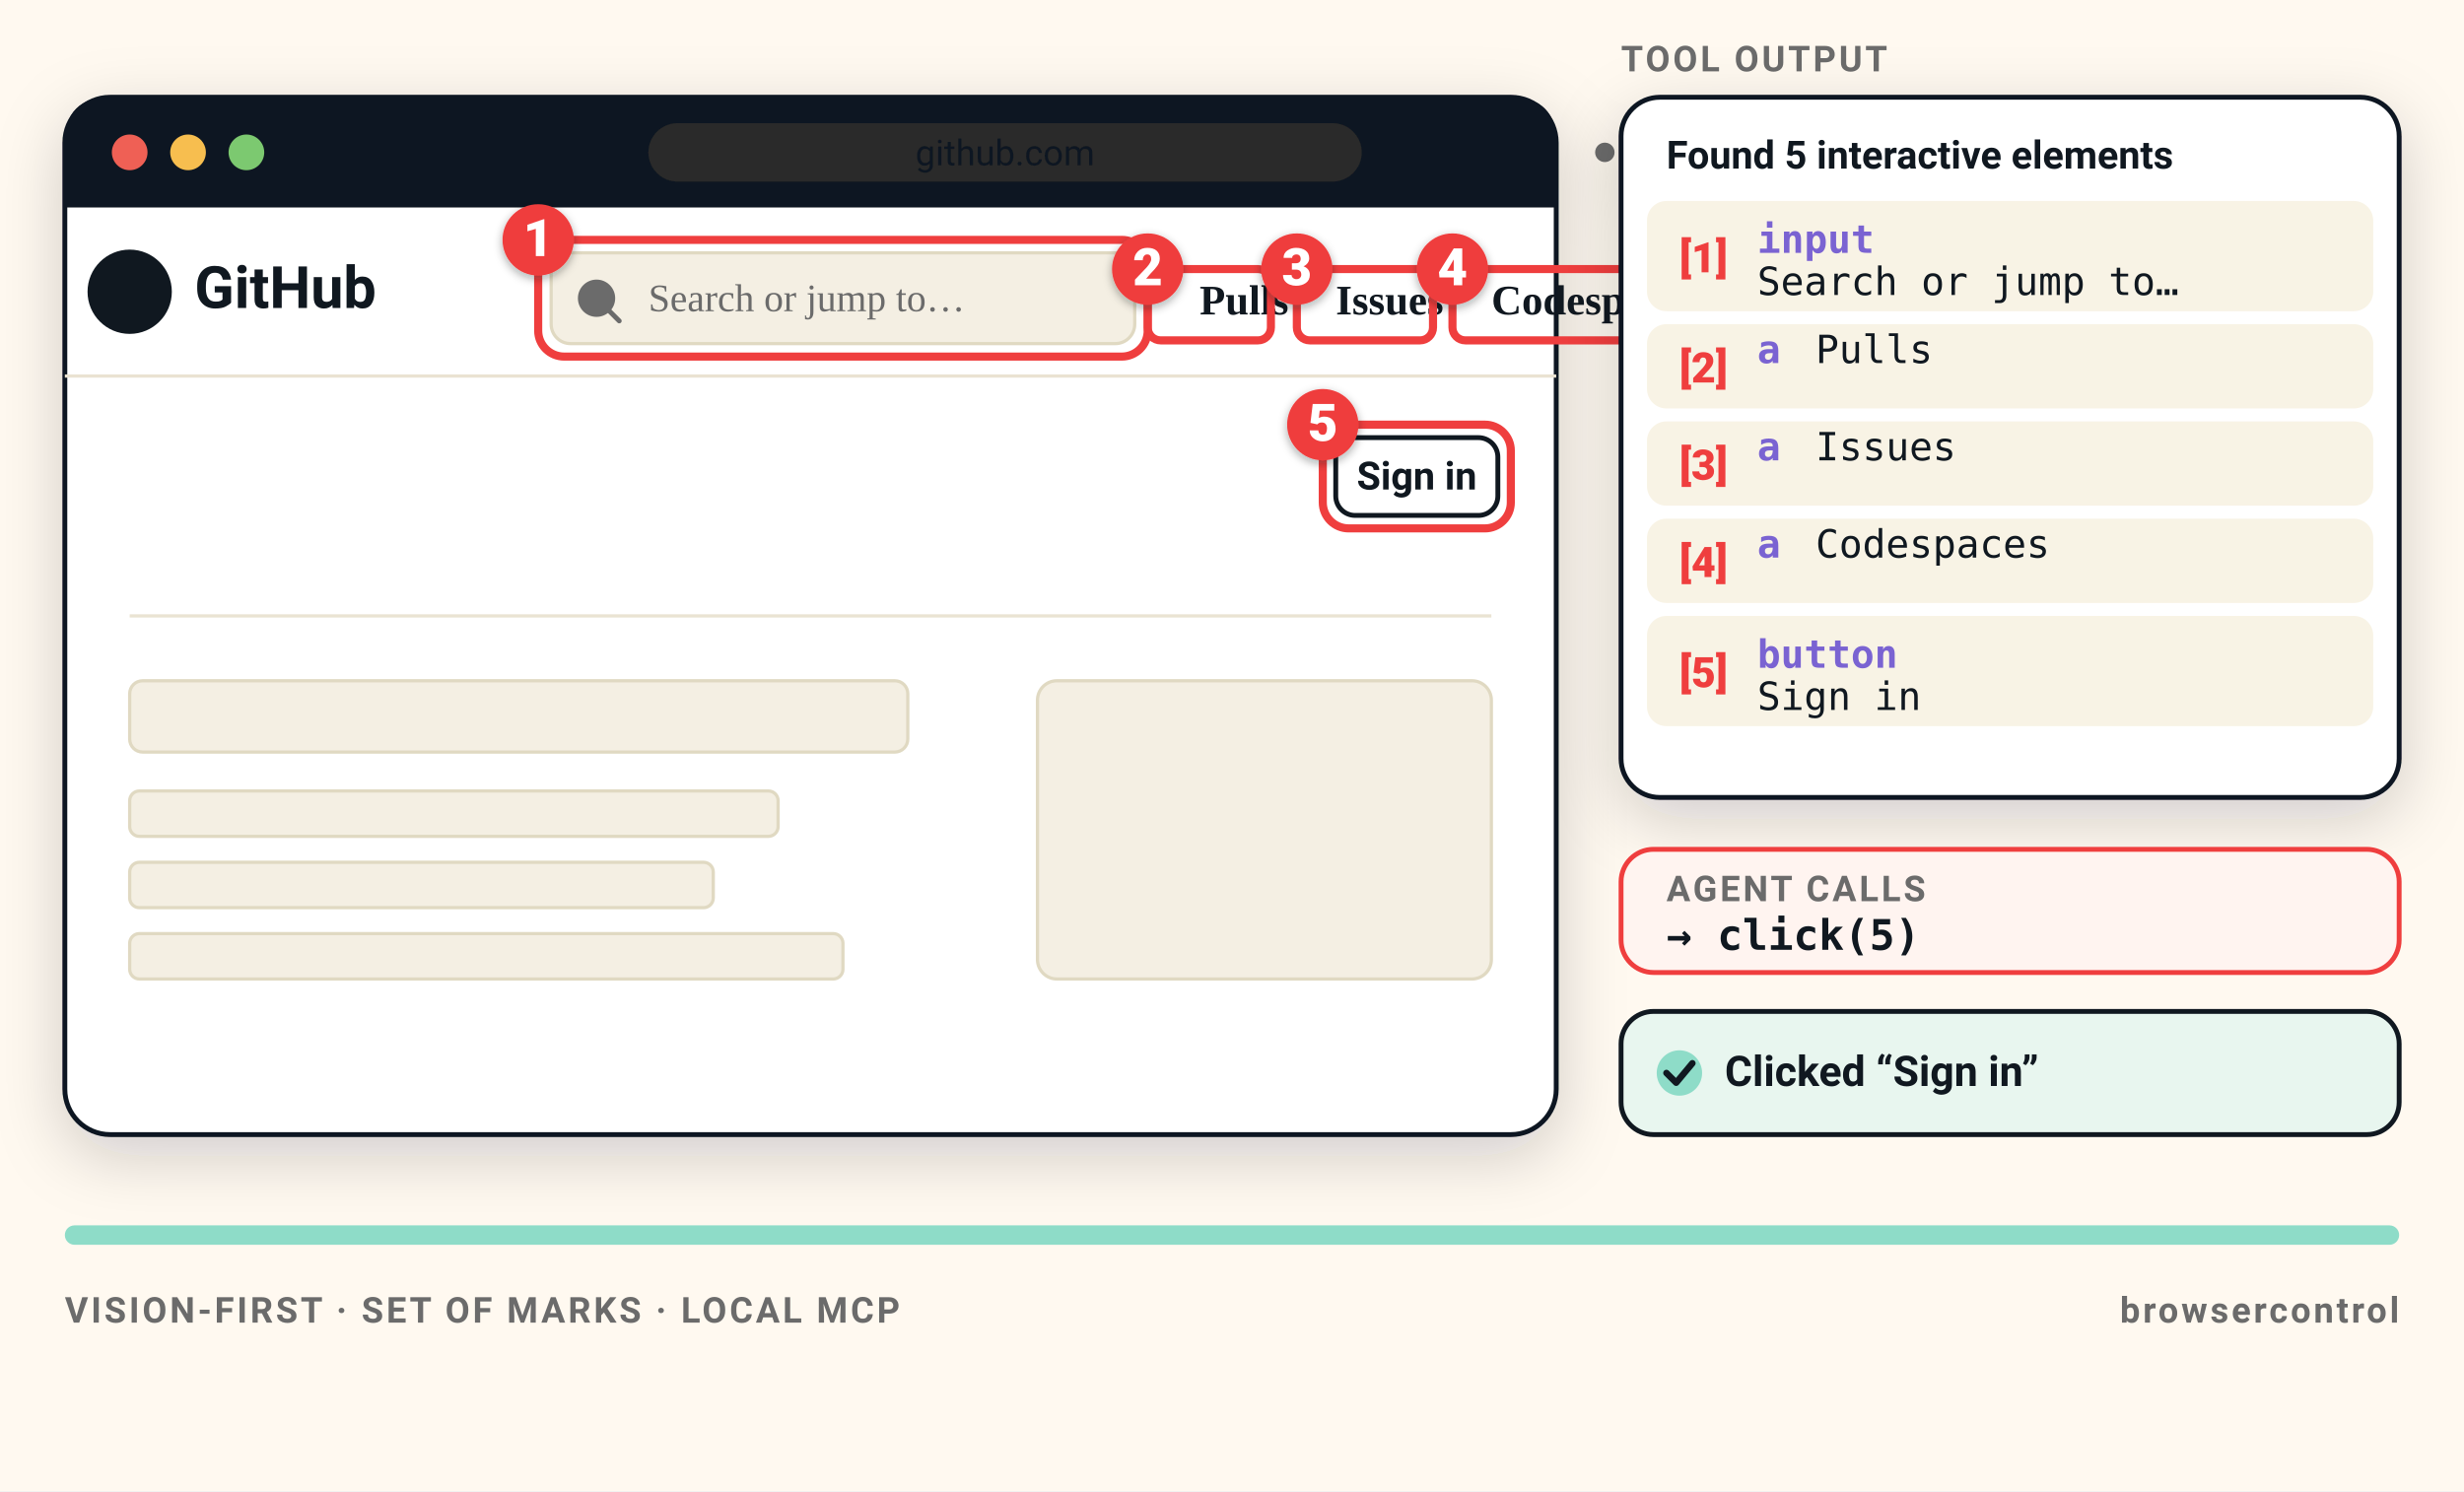
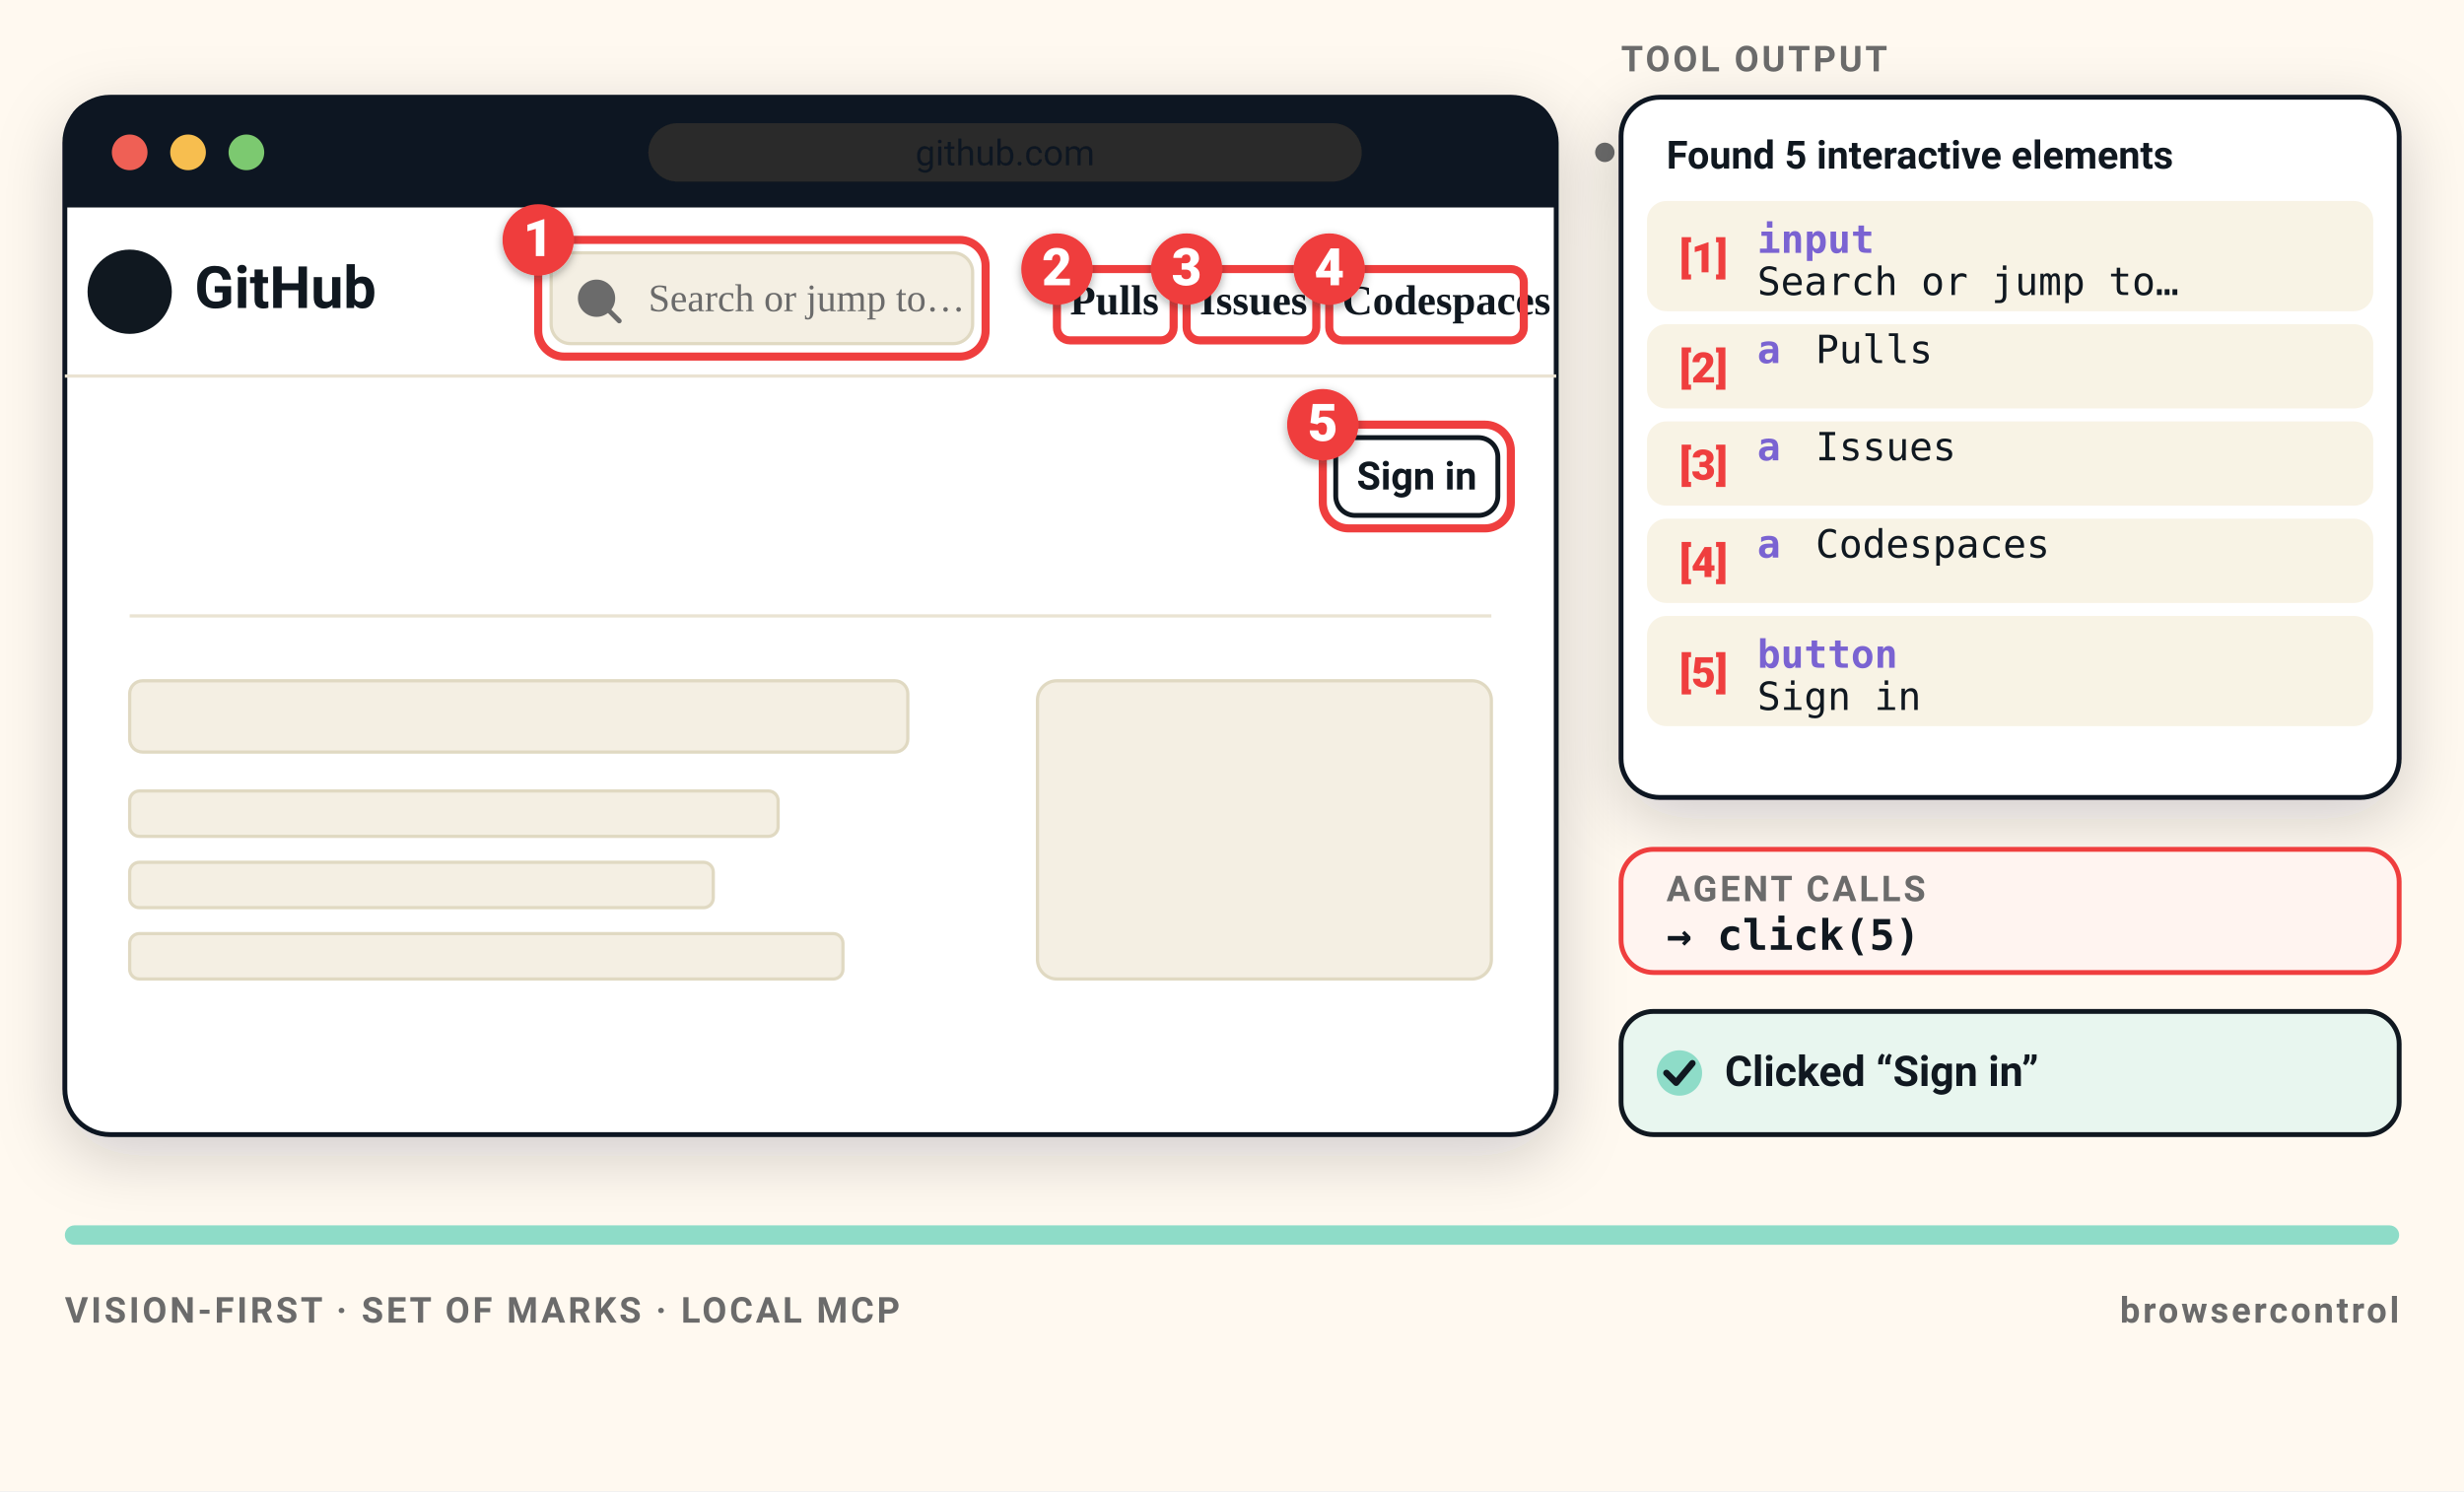
<svg xmlns="http://www.w3.org/2000/svg" viewBox="0 0 760 460" role="img" aria-labelledby="demo-title demo-desc" class="bc-demo">
  <defs>
    <filter id="bc-card-shadow" x="-10%" y="-10%" width="120%" height="130%">
      <feDropShadow dx="0" dy="6" stdDeviation="10" flood-color="#101820" flood-opacity="0.18" />
    </filter>
    <filter id="bc-chip-shadow" x="-20%" y="-20%" width="140%" height="140%">
      <feDropShadow dx="0" dy="1" stdDeviation="1.5" flood-color="#101820" flood-opacity="0.35" />
    </filter>
  </defs>
  <style>
    .bc-demo-bg         { fill: #FFF9F0; }
    .bc-card            { fill: #FFFFFF; stroke: #101820; stroke-width: 1.5; }
    .bc-card-titlebar   { fill: #101820; }
    .bc-urlbar          { fill: #2A2A2A; }
    .bc-divider         { stroke: #EAE3D2; stroke-width: 1; }
    .bc-text            { fill: #101820; font-family: -apple-system, BlinkMacSystemFont, "Segoe UI", Roboto, system-ui, sans-serif; }
    .bc-muted           { fill: #6B6B6B; }
    .bc-mark-box        { fill: none; stroke: #EF3E3E; stroke-width: 2.5; }
    .bc-mark-chip       { fill: #EF3E3E; }
    .bc-mark-num        { fill: #FFFFFF; font-family: -apple-system, BlinkMacSystemFont, "Segoe UI", Roboto, system-ui, sans-serif; font-weight: 800; font-size: 16px; }
    .bc-link            { fill: #101820; }
    .bc-search-bg       { fill: #F4EFE3; stroke: #E0D9C2; stroke-width: 1; }
    .bc-search-icon     { fill: #6B6B6B; }
    .bc-cta             { fill: #FFFFFF; stroke: #101820; stroke-width: 1.5; }
    .bc-tab-active      { fill: #101820; }
    .bc-tab-line        { stroke: #101820; stroke-width: 2.5; stroke-linecap: round; }
    .bc-list-bg         { fill: #FFFFFF; stroke: #101820; stroke-width: 1.5; }
    .bc-list-row        { fill: #F8F3E5; }
    .bc-list-row-num    { fill: #EF3E3E; font-family: -apple-system, BlinkMacSystemFont, "Segoe UI", Roboto, system-ui, sans-serif; font-weight: 800; font-size: 13px; }
    .bc-list-row-type   { fill: #7A63D2; font-family: ui-monospace, "SF Mono", Menlo, Consolas, monospace; font-size: 12px; font-weight: 700; }
    .bc-list-row-label  { fill: #101820; font-family: ui-monospace, "SF Mono", Menlo, Consolas, monospace; font-size: 12px; }
    .bc-action-card     { fill: #FFF4F0; stroke: #EF3E3E; stroke-width: 1.5; }
    .bc-action-mono     { fill: #101820; font-family: ui-monospace, "SF Mono", Menlo, Consolas, monospace; font-size: 13px; font-weight: 700; }
    .bc-result-card     { fill: #E8F6EF; stroke: #101820; stroke-width: 1.5; }
    .bc-result-text     { fill: #101820; font-family: -apple-system, BlinkMacSystemFont, "Segoe UI", Roboto, system-ui, sans-serif; font-weight: 600; font-size: 13px; }
    .bc-brand-strip     { fill: #8EDCC8; }
    .bc-foot-label      { fill: #6B6B6B; font-family: -apple-system, BlinkMacSystemFont, "Segoe UI", Roboto, system-ui, sans-serif; font-size: 11px; font-weight: 700; letter-spacing: 0.08em; }
    @media (prefers-color-scheme: dark) {
      .bc-demo-bg         { fill: #0F1620; }
      .bc-card            { fill: #1A2330; stroke: #E5E5E5; }
      .bc-card-titlebar   { fill: #050B12; }
      .bc-urlbar          { fill: #1F2A38; }
      .bc-divider         { stroke: #2A3543; }
      .bc-text            { fill: #F4EFE3; }
      .bc-muted           { fill: #98A2B3; }
      .bc-link            { fill: #F4EFE3; }
      .bc-search-bg       { fill: #243044; stroke: #2F3D52; }
      .bc-search-icon     { fill: #98A2B3; }
      .bc-cta             { fill: #1A2330; stroke: #E5E5E5; }
      .bc-tab-active      { fill: #F4EFE3; }
      .bc-tab-line        { stroke: #F4EFE3; }
      .bc-list-bg         { fill: #1A2330; stroke: #E5E5E5; }
      .bc-list-row        { fill: #243044; }
      .bc-list-row-label  { fill: #F4EFE3; }
      .bc-action-card     { fill: #2A1A1A; }
      .bc-action-mono     { fill: #FFD2CB; }
      .bc-result-card     { fill: #1F3A2E; stroke: #E5E5E5; }
      .bc-result-text     { fill: #F4EFE3; }
      .bc-foot-label      { fill: #98A2B3; }
    }
  </style>
  <rect class="bc-demo-bg" width="760" height="460" />
  <g filter="url(#bc-card-shadow)">
    <rect class="bc-card" x="20" y="30" width="460" height="320" rx="14" />
    <path class="bc-card-titlebar" d="M 20 44 Q 20 30 34 30 L 466 30 Q 480 30 480 44 L 480 64 L 20 64 Z" />
    <circle cx="40" cy="47" r="5.5" fill="#EF6055" />
    <circle cx="58" cy="47" r="5.5" fill="#F7BE4F" />
    <circle cx="76" cy="47" r="5.5" fill="#7BC96F" />
    <rect class="bc-urlbar" x="200" y="38" width="220" height="18" rx="9" />
    <text class="bc-text" x="310" y="51" font-size="11" text-anchor="middle" fill="#F4EFE3">github.com</text>
    <circle cx="495" cy="47" r="3" fill="#6B6B6B" />
    <circle cx="507" cy="47" r="3" fill="#6B6B6B" />
  </g>
  <line class="bc-divider" x1="20" y1="116" x2="480" y2="116" />
  <g transform="translate(40,90)">
    <circle class="bc-text" cx="0" cy="0" r="13" />
    <text class="bc-text" x="20" y="5" font-size="18" font-weight="700">GitHub</text>
  </g>
-   <rect class="bc-search-bg" x="170" y="78" width="180" height="28" rx="6" />
+   <rect class="bc-search-bg" x="170" y="78" width="130" height="28" rx="6" />
  <g transform="translate(184,92)">
    <circle class="bc-search-icon" cx="0" cy="0" r="5" fill="none" stroke="#6B6B6B" stroke-width="1.5" />
    <line class="bc-search-icon" x1="3.5" y1="3.5" x2="7" y2="7" stroke="#6B6B6B" stroke-width="1.5" stroke-linecap="round" />
  </g>
-   <text class="bc-muted" x="200" y="96" font-size="12">Search or jump to…</text>
-   <text class="bc-link" x="370" y="97" font-size="13" font-weight="600">Pulls</text>
-   <text class="bc-link" x="412" y="97" font-size="13" font-weight="600">Issues</text>
-   <text class="bc-link" x="460" y="97" font-size="13" font-weight="600">Codespaces</text>
+   <text class="bc-muted" x="200" y="96" font-size="12" textLength="92" lengthAdjust="spacingAndGlyphs">Search or jump to…</text>
+   <text class="bc-link" x="330" y="97" font-size="13" font-weight="600" textLength="28" lengthAdjust="spacingAndGlyphs">Pulls</text>
+   <text class="bc-link" x="370" y="97" font-size="13" font-weight="600" textLength="32" lengthAdjust="spacingAndGlyphs">Issues</text>
+   <text class="bc-link" x="414" y="97" font-size="13" font-weight="600" textLength="52" lengthAdjust="spacingAndGlyphs">Codespaces</text>
  <rect class="bc-cta" x="412" y="135" width="50" height="24" rx="6" />
  <text class="bc-text" x="437" y="151" font-size="12" font-weight="600" text-anchor="middle">Sign in</text>
  <line class="bc-divider" x1="40" y1="190" x2="460" y2="190" />
  <rect class="bc-search-bg" x="40" y="210" width="240" height="22" rx="4" />
  <rect class="bc-search-bg" x="40" y="244" width="200" height="14" rx="3" />
  <rect class="bc-search-bg" x="40" y="266" width="180" height="14" rx="3" />
  <rect class="bc-search-bg" x="40" y="288" width="220" height="14" rx="3" />
  <rect class="bc-search-bg" x="320" y="210" width="140" height="92" rx="6" />
-   <rect class="bc-mark-box" x="166" y="74" width="188" height="36" rx="8" />
-   <rect class="bc-mark-box" x="354" y="83" width="38" height="22" rx="4" />
-   <rect class="bc-mark-box" x="400" y="83" width="42" height="22" rx="4" />
-   <rect class="bc-mark-box" x="448" y="83" width="74" height="22" rx="4" />
+   <rect class="bc-mark-box" x="166" y="74" width="138" height="36" rx="8" />
+   <rect class="bc-mark-box" x="326" y="83" width="36" height="22" rx="4" />
+   <rect class="bc-mark-box" x="366" y="83" width="40" height="22" rx="4" />
+   <rect class="bc-mark-box" x="410" y="83" width="60" height="22" rx="4" />
  <rect class="bc-mark-box" x="408" y="131" width="58" height="32" rx="8" />
  <g filter="url(#bc-chip-shadow)">
    <circle class="bc-mark-chip" cx="166" cy="74" r="11" />
    <text class="bc-mark-num" x="166" y="79" text-anchor="middle">1</text>
-     <circle class="bc-mark-chip" cx="354" cy="83" r="11" />
-     <text class="bc-mark-num" x="354" y="88" text-anchor="middle">2</text>
-     <circle class="bc-mark-chip" cx="400" cy="83" r="11" />
-     <text class="bc-mark-num" x="400" y="88" text-anchor="middle">3</text>
-     <circle class="bc-mark-chip" cx="448" cy="83" r="11" />
-     <text class="bc-mark-num" x="448" y="88" text-anchor="middle">4</text>
+     <circle class="bc-mark-chip" cx="326" cy="83" r="11" />
+     <text class="bc-mark-num" x="326" y="88" text-anchor="middle">2</text>
+     <circle class="bc-mark-chip" cx="366" cy="83" r="11" />
+     <text class="bc-mark-num" x="366" y="88" text-anchor="middle">3</text>
+     <circle class="bc-mark-chip" cx="410" cy="83" r="11" />
+     <text class="bc-mark-num" x="410" y="88" text-anchor="middle">4</text>
    <circle class="bc-mark-chip" cx="408" cy="131" r="11" />
    <text class="bc-mark-num" x="408" y="136" text-anchor="middle">5</text>
  </g>
  <text class="bc-foot-label" x="500" y="22" text-anchor="start">TOOL OUTPUT</text>
  <g filter="url(#bc-card-shadow)">
    <rect class="bc-list-bg" x="500" y="30" width="240" height="216" rx="12" />
  </g>
  <text class="bc-text" x="514" y="52" font-size="12" font-weight="700">Found 5 interactive elements</text>
  <rect class="bc-list-row" x="508" y="62" width="224" height="34" rx="6" />
  <text class="bc-list-row-num" x="518" y="84">[1]</text>
  <text class="bc-list-row-type" x="542" y="78">input</text>
  <text class="bc-list-row-label" x="542" y="91">Search or jump to…</text>
  <rect class="bc-list-row" x="508" y="100" width="224" height="26" rx="6" />
  <text class="bc-list-row-num" x="518" y="118">[2]</text>
  <text class="bc-list-row-type" x="542" y="112">a</text>
  <text class="bc-list-row-label" x="560" y="112">Pulls</text>
  <rect class="bc-list-row" x="508" y="130" width="224" height="26" rx="6" />
  <text class="bc-list-row-num" x="518" y="148">[3]</text>
  <text class="bc-list-row-type" x="542" y="142">a</text>
  <text class="bc-list-row-label" x="560" y="142">Issues</text>
  <rect class="bc-list-row" x="508" y="160" width="224" height="26" rx="6" />
  <text class="bc-list-row-num" x="518" y="178">[4]</text>
  <text class="bc-list-row-type" x="542" y="172">a</text>
  <text class="bc-list-row-label" x="560" y="172">Codespaces</text>
  <rect class="bc-list-row" x="508" y="190" width="224" height="34" rx="6" fill="#FFD9D2" />
  <text class="bc-list-row-num" x="518" y="212">[5]</text>
  <text class="bc-list-row-type" x="542" y="206">button</text>
  <text class="bc-list-row-label" x="542" y="219">Sign in</text>
  <rect class="bc-action-card" x="500" y="262" width="240" height="38" rx="10" />
  <text class="bc-foot-label" x="514" y="278" fill="#EF3E3E">AGENT CALLS</text>
  <text class="bc-action-mono" x="514" y="293">→ click(5)</text>
  <rect class="bc-result-card" x="500" y="312" width="240" height="38" rx="10" />
  <circle cx="518" cy="331" r="7" fill="#8EDCC8" />
  <path d="M 514 331 L 517 334 L 522 328" fill="none" stroke="#101820" stroke-width="2" stroke-linecap="round" stroke-linejoin="round" />
  <text class="bc-result-text" x="532" y="335">Clicked “Sign in”</text>
  <rect class="bc-brand-strip" x="20" y="378" width="720" height="6" rx="3" />
  <text class="bc-foot-label" x="20" y="408">VISION-FIRST · SET OF MARKS · LOCAL MCP</text>
  <text class="bc-foot-label" x="740" y="408" text-anchor="end">browsercontrol</text>
</svg>
